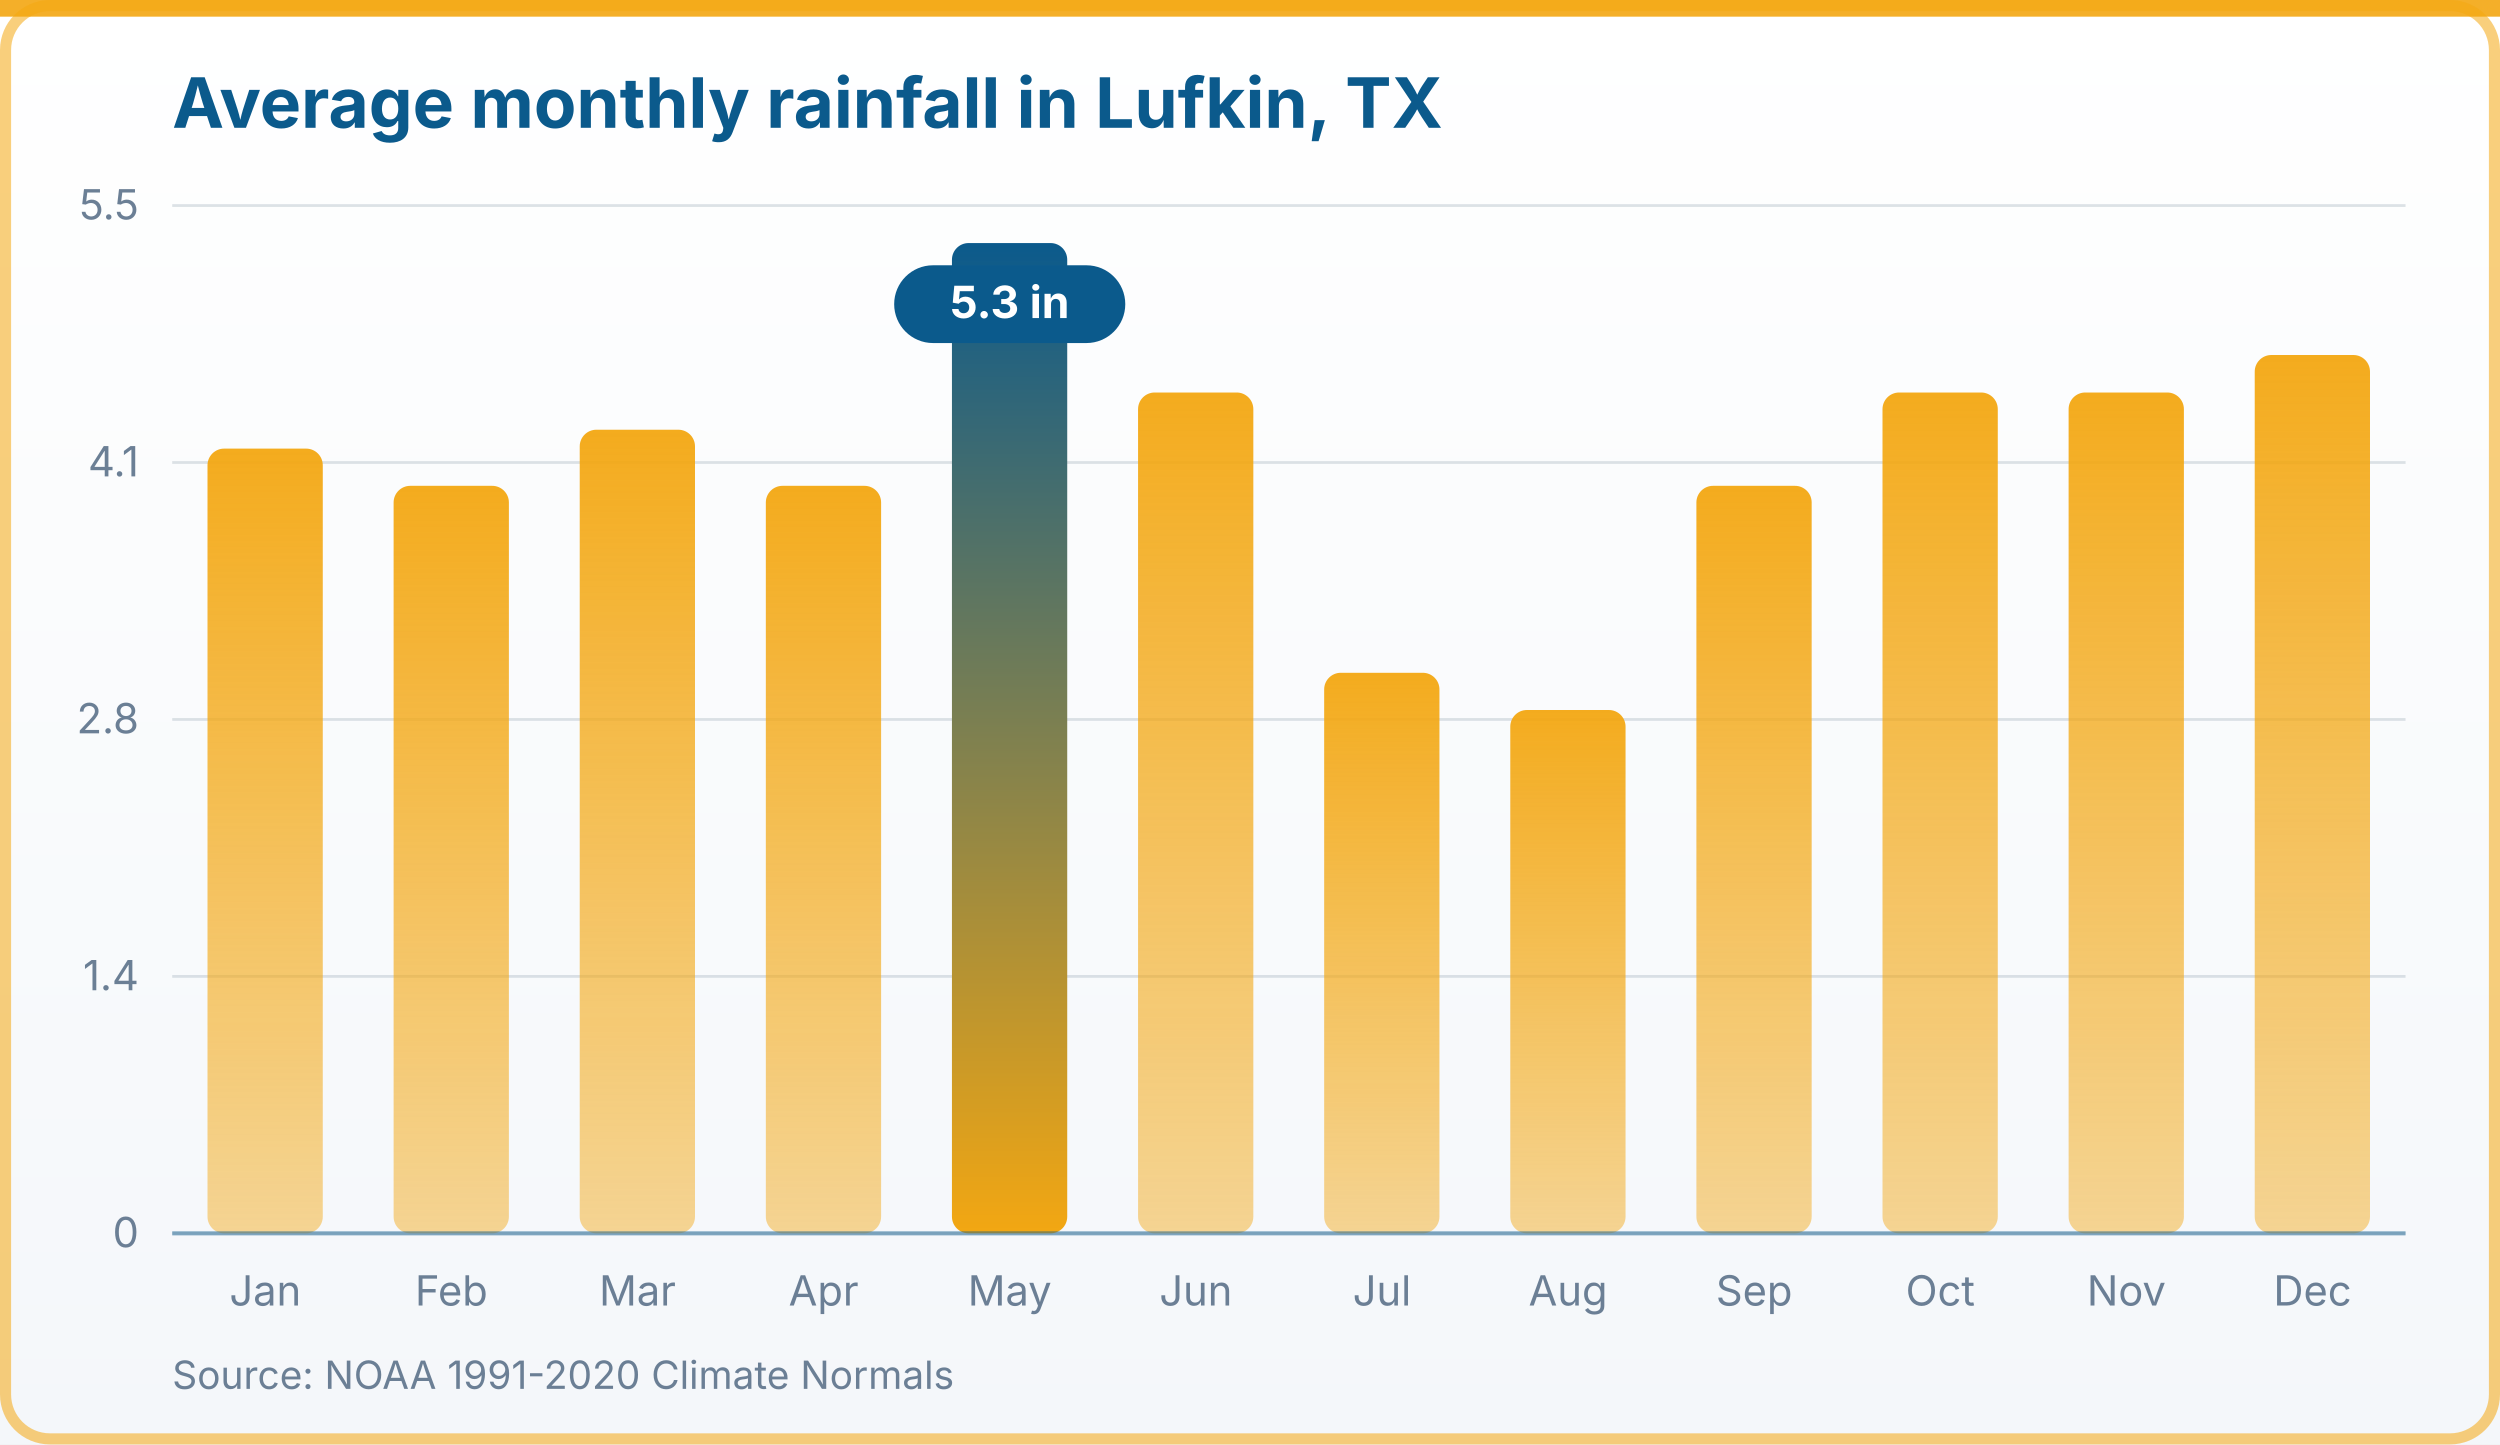
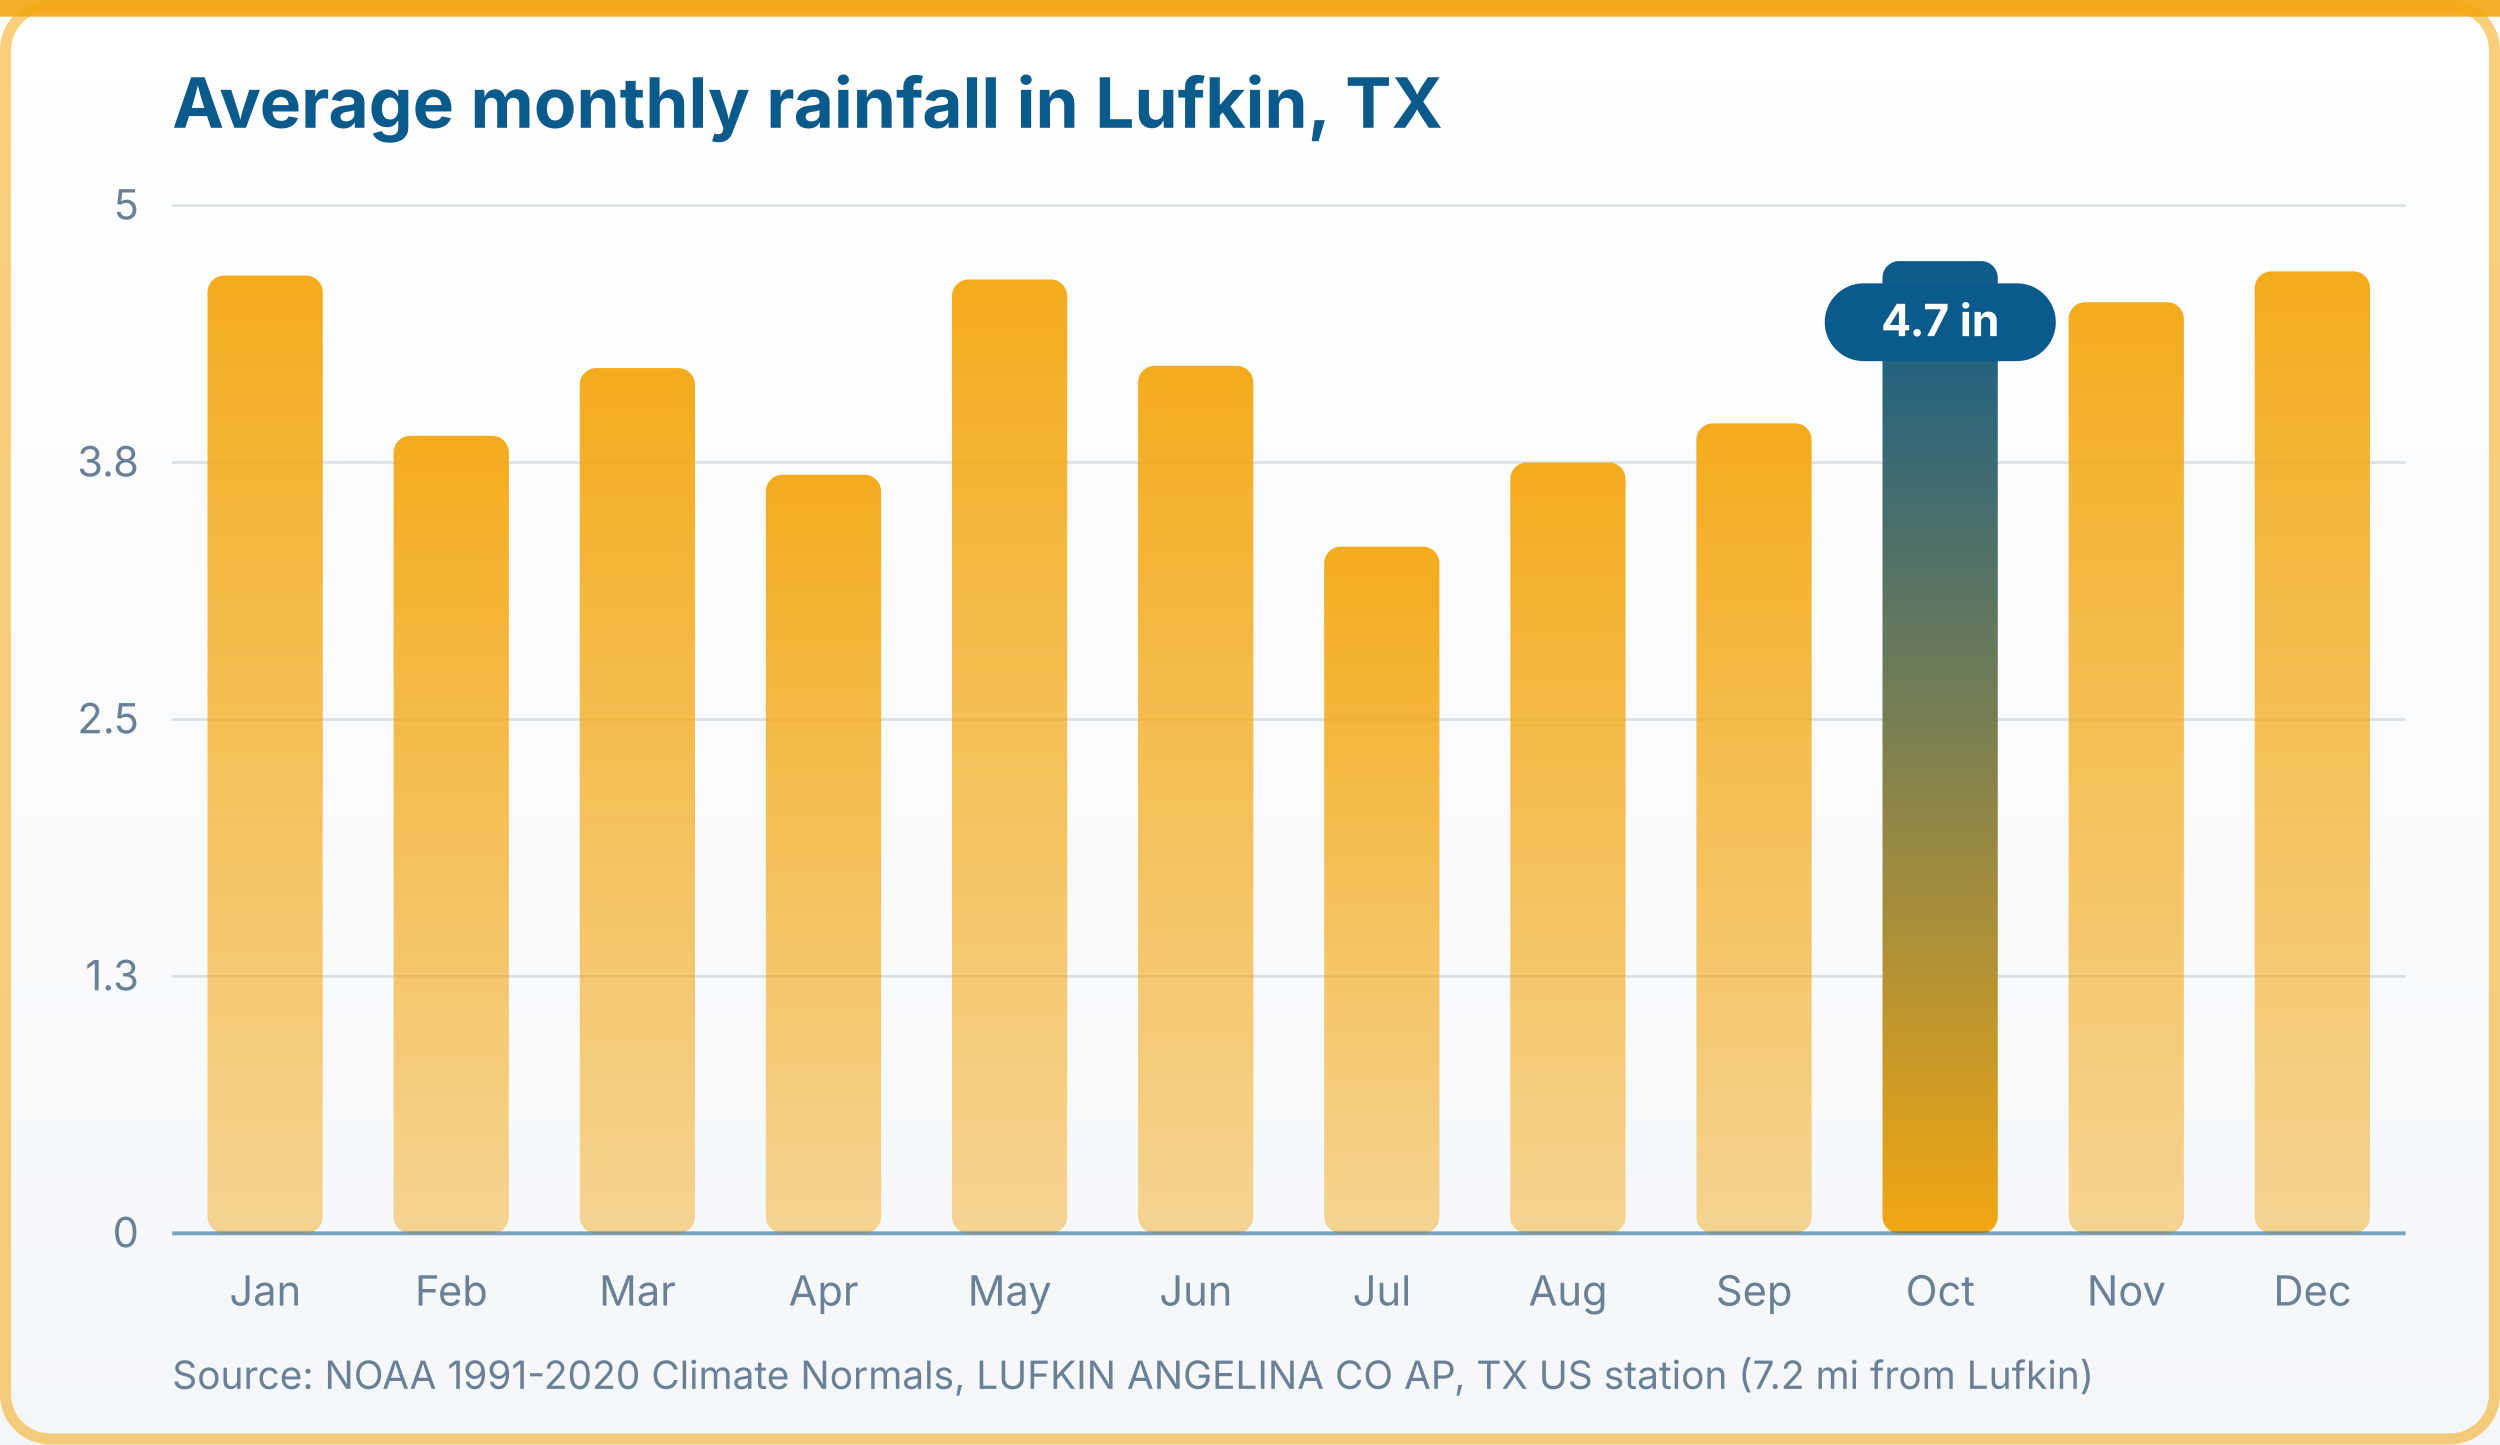
<svg xmlns="http://www.w3.org/2000/svg" viewBox="0 0 900 520" width="900" height="520" role="img">
  <defs>
    <linearGradient id="cbg" x1="0" y1="0" x2="0" y2="1">
      <stop offset="0" stop-color="#ffffff" />
      <stop offset="1" stop-color="#f4f7fa" />
    </linearGradient>
    <linearGradient id="barg" x1="0" y1="0" x2="0" y2="1">
      <stop offset="0" stop-color="#F3A712" stop-opacity=".95" />
      <stop offset="1" stop-color="#F3A712" stop-opacity=".45" />
    </linearGradient>
    <linearGradient id="barp" x1="0" y1="0" x2="0" y2="1">
      <stop offset="0" stop-color="#0B5A8C" />
      <stop offset="1" stop-color="#F3A712" />
    </linearGradient>
  </defs>
  <rect width="900" height="520" fill="url(#cbg)" />
  <rect x="0" y="0" width="900" height="6" fill="#F3A712" fill-opacity=".9" />
  <text x="62" y="46" font-family="system-ui,-apple-system,Segoe UI,sans-serif" font-size="25" font-weight="700" fill="#0B5A8C">Average monthly rainfall in Lufkin, TX</text>
  <line x1="62" y1="444" x2="866" y2="444" stroke="#6b7f95" stroke-opacity=".22" stroke-width="1" />
  <text x="50" y="449" text-anchor="end" font-family="system-ui,-apple-system,Segoe UI,sans-serif" font-size="15" fill="#6b7f95">0</text>
  <line x1="62" y1="351.5" x2="866" y2="351.5" stroke="#6b7f95" stroke-opacity=".22" stroke-width="1" />
-   <text x="50" y="356.5" text-anchor="end" font-family="system-ui,-apple-system,Segoe UI,sans-serif" font-size="15" fill="#6b7f95">1.4</text>
+   <text x="50" y="356.5" text-anchor="end" font-family="system-ui,-apple-system,Segoe UI,sans-serif" font-size="15" fill="#6b7f95">1.3</text>
  <line x1="62" y1="259" x2="866" y2="259" stroke="#6b7f95" stroke-opacity=".22" stroke-width="1" />
-   <text x="50" y="264" text-anchor="end" font-family="system-ui,-apple-system,Segoe UI,sans-serif" font-size="15" fill="#6b7f95">2.8</text>
+   <text x="50" y="264" text-anchor="end" font-family="system-ui,-apple-system,Segoe UI,sans-serif" font-size="15" fill="#6b7f95">2.5</text>
  <line x1="62" y1="166.5" x2="866" y2="166.5" stroke="#6b7f95" stroke-opacity=".22" stroke-width="1" />
-   <text x="50" y="171.5" text-anchor="end" font-family="system-ui,-apple-system,Segoe UI,sans-serif" font-size="15" fill="#6b7f95">4.1</text>
+   <text x="50" y="171.5" text-anchor="end" font-family="system-ui,-apple-system,Segoe UI,sans-serif" font-size="15" fill="#6b7f95">3.8</text>
  <line x1="62" y1="74" x2="866" y2="74" stroke="#6b7f95" stroke-opacity=".22" stroke-width="1" />
-   <text x="50" y="79" text-anchor="end" font-family="system-ui,-apple-system,Segoe UI,sans-serif" font-size="15" fill="#6b7f95">5.5</text>
-   <rect x="74.7" y="161.5" width="41.5" height="282.5" rx="6" fill="url(#barg)" />
+   <text x="50" y="79" text-anchor="end" font-family="system-ui,-apple-system,Segoe UI,sans-serif" font-size="15" fill="#6b7f95">5</text>
+   <rect x="74.7" y="99.2" width="41.5" height="344.8" rx="6" fill="url(#barg)" />
  <text x="95.5" y="470" text-anchor="middle" font-family="system-ui,-apple-system,Segoe UI,sans-serif" font-size="15" fill="#6b7f95">Jan</text>
-   <rect x="141.7" y="174.9" width="41.5" height="269.1" rx="6" fill="url(#barg)" />
+   <rect x="141.7" y="156.9" width="41.5" height="287.1" rx="6" fill="url(#barg)" />
  <text x="162.5" y="470" text-anchor="middle" font-family="system-ui,-apple-system,Segoe UI,sans-serif" font-size="15" fill="#6b7f95">Feb</text>
-   <rect x="208.7" y="154.7" width="41.5" height="289.3" rx="6" fill="url(#barg)" />
+   <rect x="208.7" y="132.5" width="41.5" height="311.5" rx="6" fill="url(#barg)" />
  <text x="229.5" y="470" text-anchor="middle" font-family="system-ui,-apple-system,Segoe UI,sans-serif" font-size="15" fill="#6b7f95">Mar</text>
-   <rect x="275.7" y="174.9" width="41.5" height="269.1" rx="6" fill="url(#barg)" />
+   <rect x="275.7" y="170.9" width="41.5" height="273.1" rx="6" fill="url(#barg)" />
  <text x="296.5" y="470" text-anchor="middle" font-family="system-ui,-apple-system,Segoe UI,sans-serif" font-size="15" fill="#6b7f95">Apr</text>
-   <rect x="342.7" y="87.5" width="41.5" height="356.5" rx="6" fill="url(#barp)" />
+   <rect x="342.7" y="100.6" width="41.5" height="343.4" rx="6" fill="url(#barg)" />
  <text x="363.5" y="470" text-anchor="middle" font-family="system-ui,-apple-system,Segoe UI,sans-serif" font-size="15" fill="#6b7f95">May</text>
-   <rect x="409.7" y="141.3" width="41.5" height="302.7" rx="6" fill="url(#barg)" />
+   <rect x="409.7" y="131.7" width="41.5" height="312.3" rx="6" fill="url(#barg)" />
  <text x="430.5" y="470" text-anchor="middle" font-family="system-ui,-apple-system,Segoe UI,sans-serif" font-size="15" fill="#6b7f95">Jun</text>
-   <rect x="476.7" y="242.2" width="41.5" height="201.8" rx="6" fill="url(#barg)" />
+   <rect x="476.7" y="196.8" width="41.5" height="247.2" rx="6" fill="url(#barg)" />
  <text x="497.5" y="470" text-anchor="middle" font-family="system-ui,-apple-system,Segoe UI,sans-serif" font-size="15" fill="#6b7f95">Jul</text>
-   <rect x="543.7" y="255.6" width="41.5" height="188.4" rx="6" fill="url(#barg)" />
+   <rect x="543.7" y="166.5" width="41.5" height="277.5" rx="6" fill="url(#barg)" />
  <text x="564.5" y="470" text-anchor="middle" font-family="system-ui,-apple-system,Segoe UI,sans-serif" font-size="15" fill="#6b7f95">Aug</text>
-   <rect x="610.7" y="174.9" width="41.5" height="269.1" rx="6" fill="url(#barg)" />
+   <rect x="610.7" y="152.4" width="41.5" height="291.6" rx="6" fill="url(#barg)" />
  <text x="631.5" y="470" text-anchor="middle" font-family="system-ui,-apple-system,Segoe UI,sans-serif" font-size="15" fill="#6b7f95">Sep</text>
-   <rect x="677.7" y="141.3" width="41.5" height="302.7" rx="6" fill="url(#barg)" />
+   <rect x="677.7" y="94" width="41.5" height="350" rx="6" fill="url(#barp)" />
  <text x="698.5" y="470" text-anchor="middle" font-family="system-ui,-apple-system,Segoe UI,sans-serif" font-size="15" fill="#6b7f95">Oct</text>
-   <rect x="744.7" y="141.3" width="41.5" height="302.7" rx="6" fill="url(#barg)" />
+   <rect x="744.7" y="108.8" width="41.5" height="335.2" rx="6" fill="url(#barg)" />
  <text x="765.5" y="470" text-anchor="middle" font-family="system-ui,-apple-system,Segoe UI,sans-serif" font-size="15" fill="#6b7f95">Nov</text>
-   <rect x="811.7" y="127.8" width="41.5" height="316.2" rx="6" fill="url(#barg)" />
+   <rect x="811.7" y="97.7" width="41.5" height="346.3" rx="6" fill="url(#barg)" />
  <text x="832.5" y="470" text-anchor="middle" font-family="system-ui,-apple-system,Segoe UI,sans-serif" font-size="15" fill="#6b7f95">Dec</text>
-   <rect x="321.9" y="95.5" width="83.2" height="28" rx="14" fill="#0B5A8C" />
-   <text x="363.5" y="114.5" text-anchor="middle" font-family="system-ui,-apple-system,Segoe UI,sans-serif" font-size="16" font-weight="700" fill="#ffffff">5.3 in</text>
+   <rect x="656.9" y="102" width="83.2" height="28" rx="14" fill="#0B5A8C" />
+   <text x="698.5" y="121" text-anchor="middle" font-family="system-ui,-apple-system,Segoe UI,sans-serif" font-size="16" font-weight="700" fill="#ffffff">4.7 in</text>
  <line x1="62" y1="444" x2="866" y2="444" stroke="#0B5A8C" stroke-opacity=".45" stroke-width="1.5" />
-   <text x="62" y="500" font-family="system-ui,-apple-system,Segoe UI,sans-serif" font-size="14" fill="#6b7f95">Source: NOAA 1991-2020 Climate Normals</text>
+   <text x="62" y="500" font-family="system-ui,-apple-system,Segoe UI,sans-serif" font-size="14" fill="#6b7f95">Source: NOAA 1991-2020 Climate Normals, LUFKIN ANGELINA CO AP, TX US station (7.2 mi from Lufkin)</text>
  <rect x="2" y="2" width="896" height="516" rx="16" fill="none" stroke="#F3A712" stroke-opacity=".55" stroke-width="4" />
</svg>
